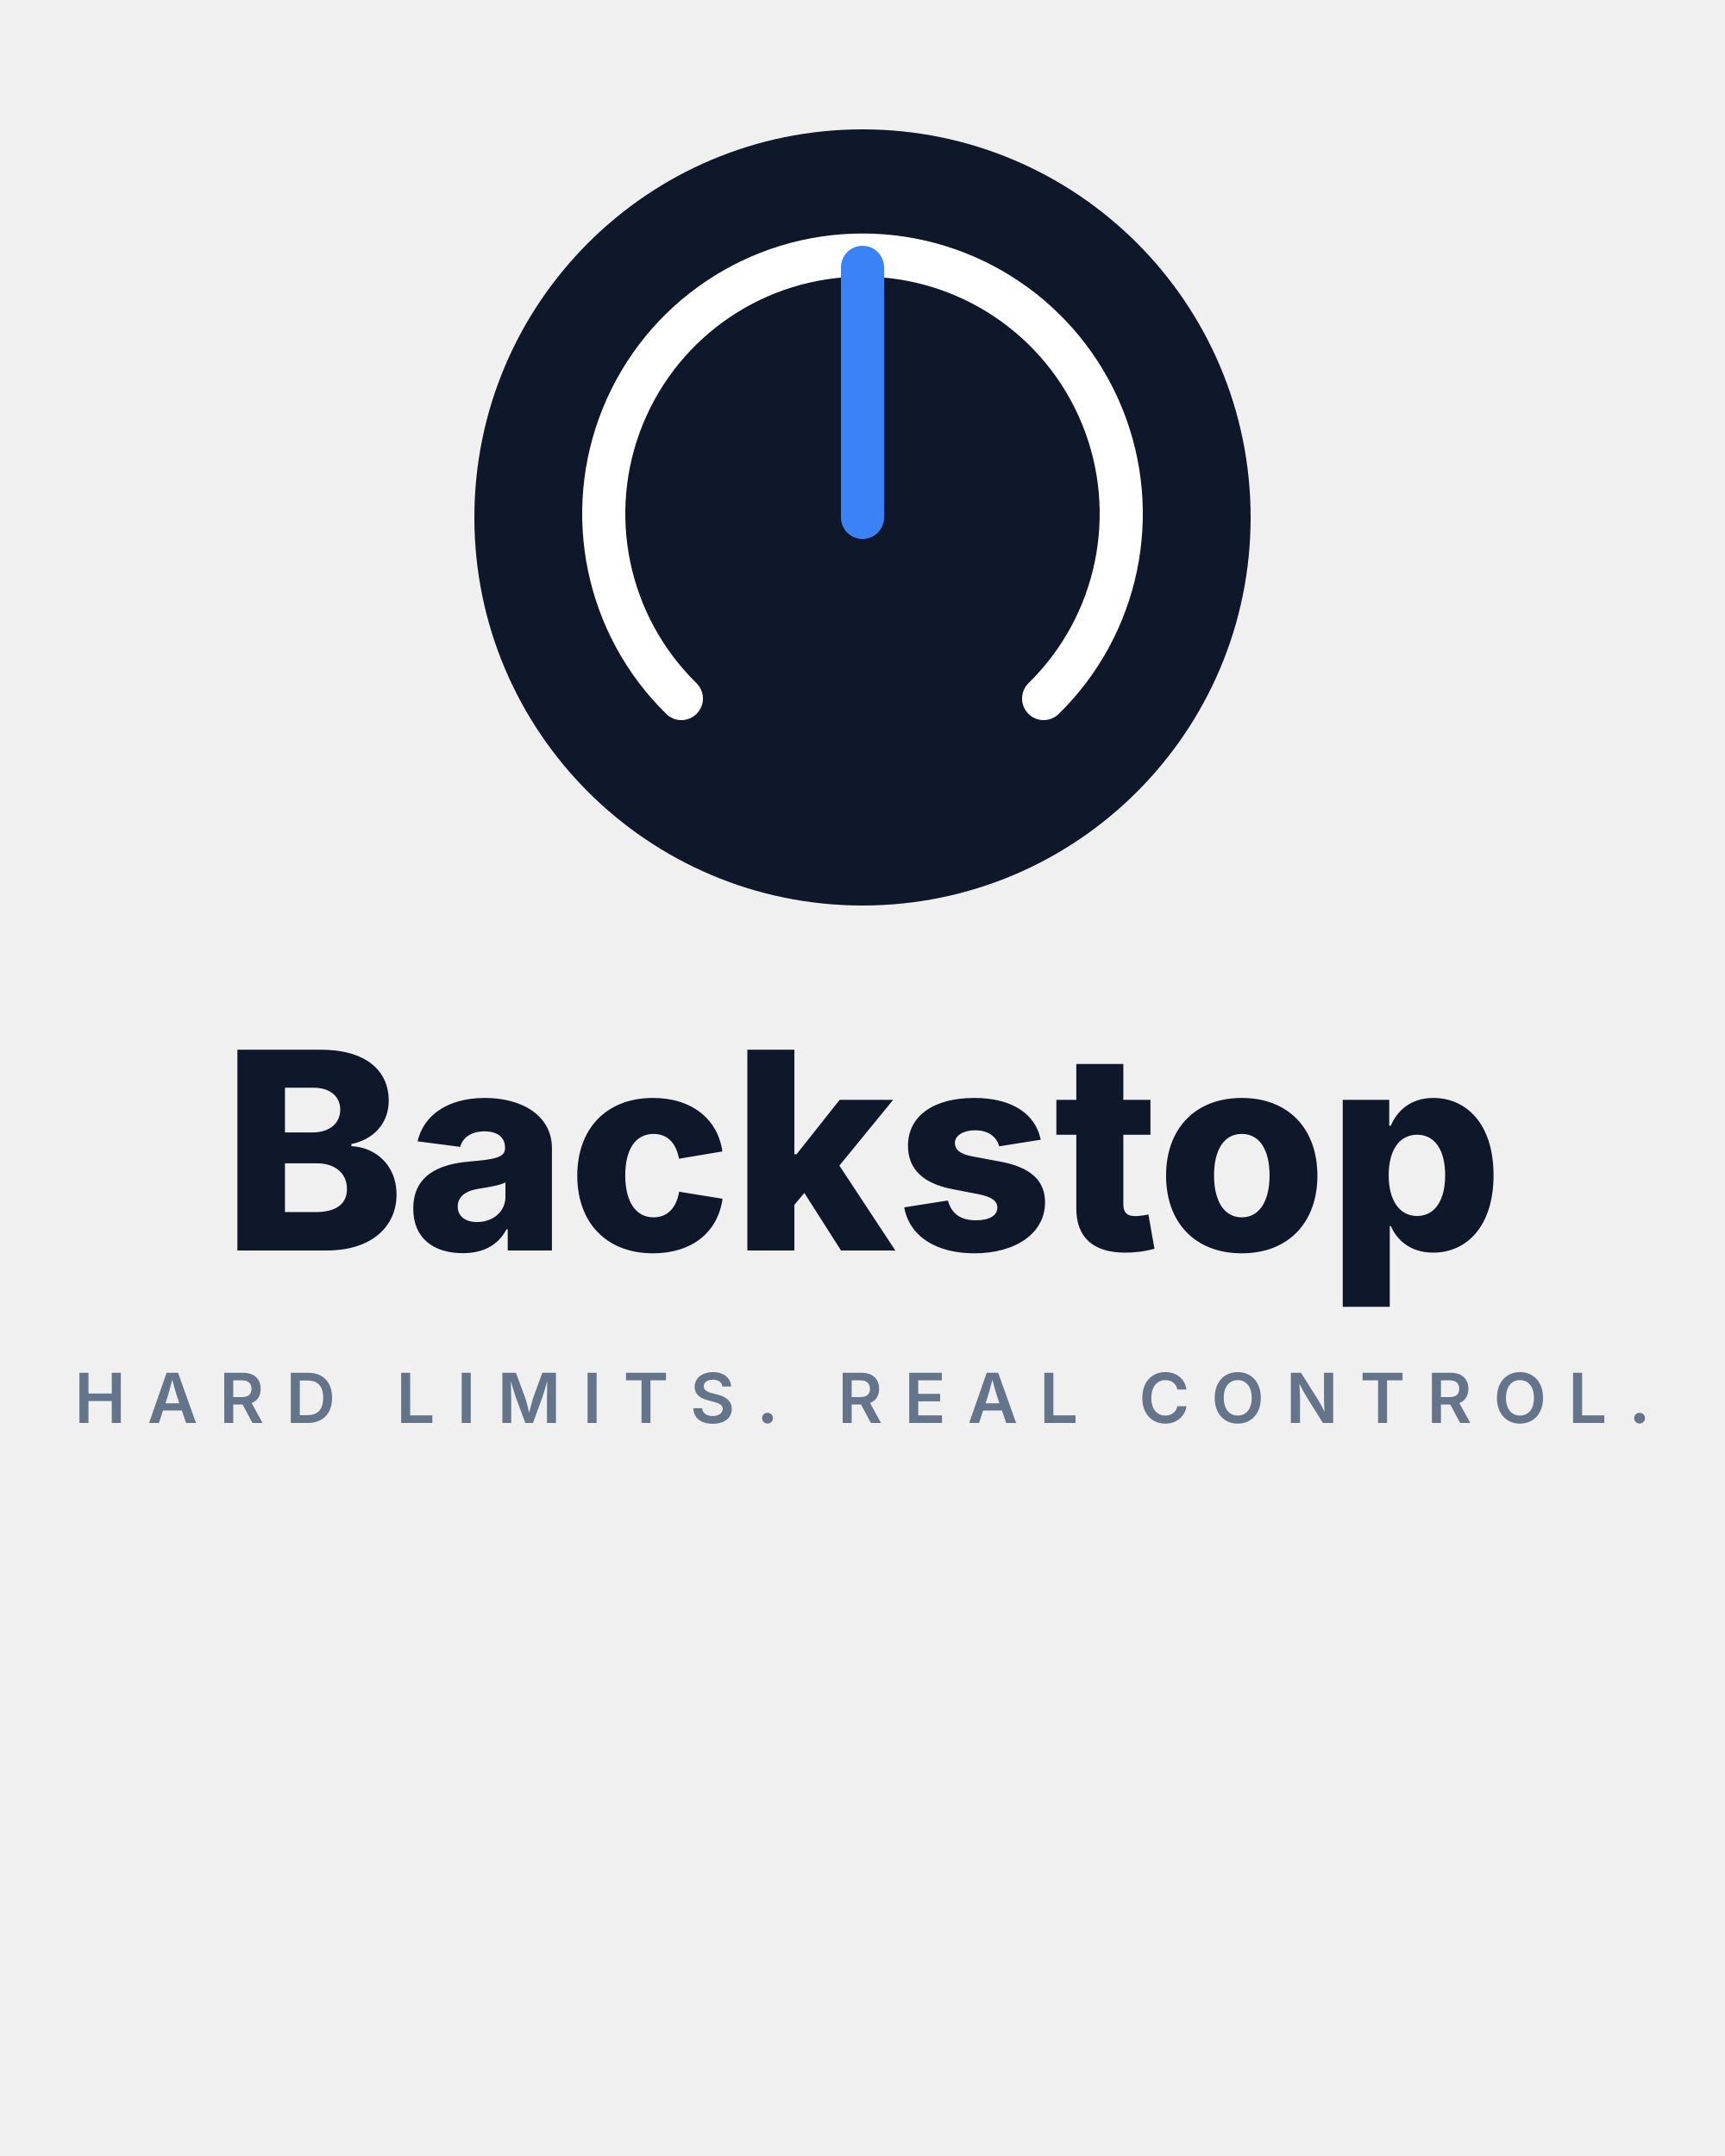
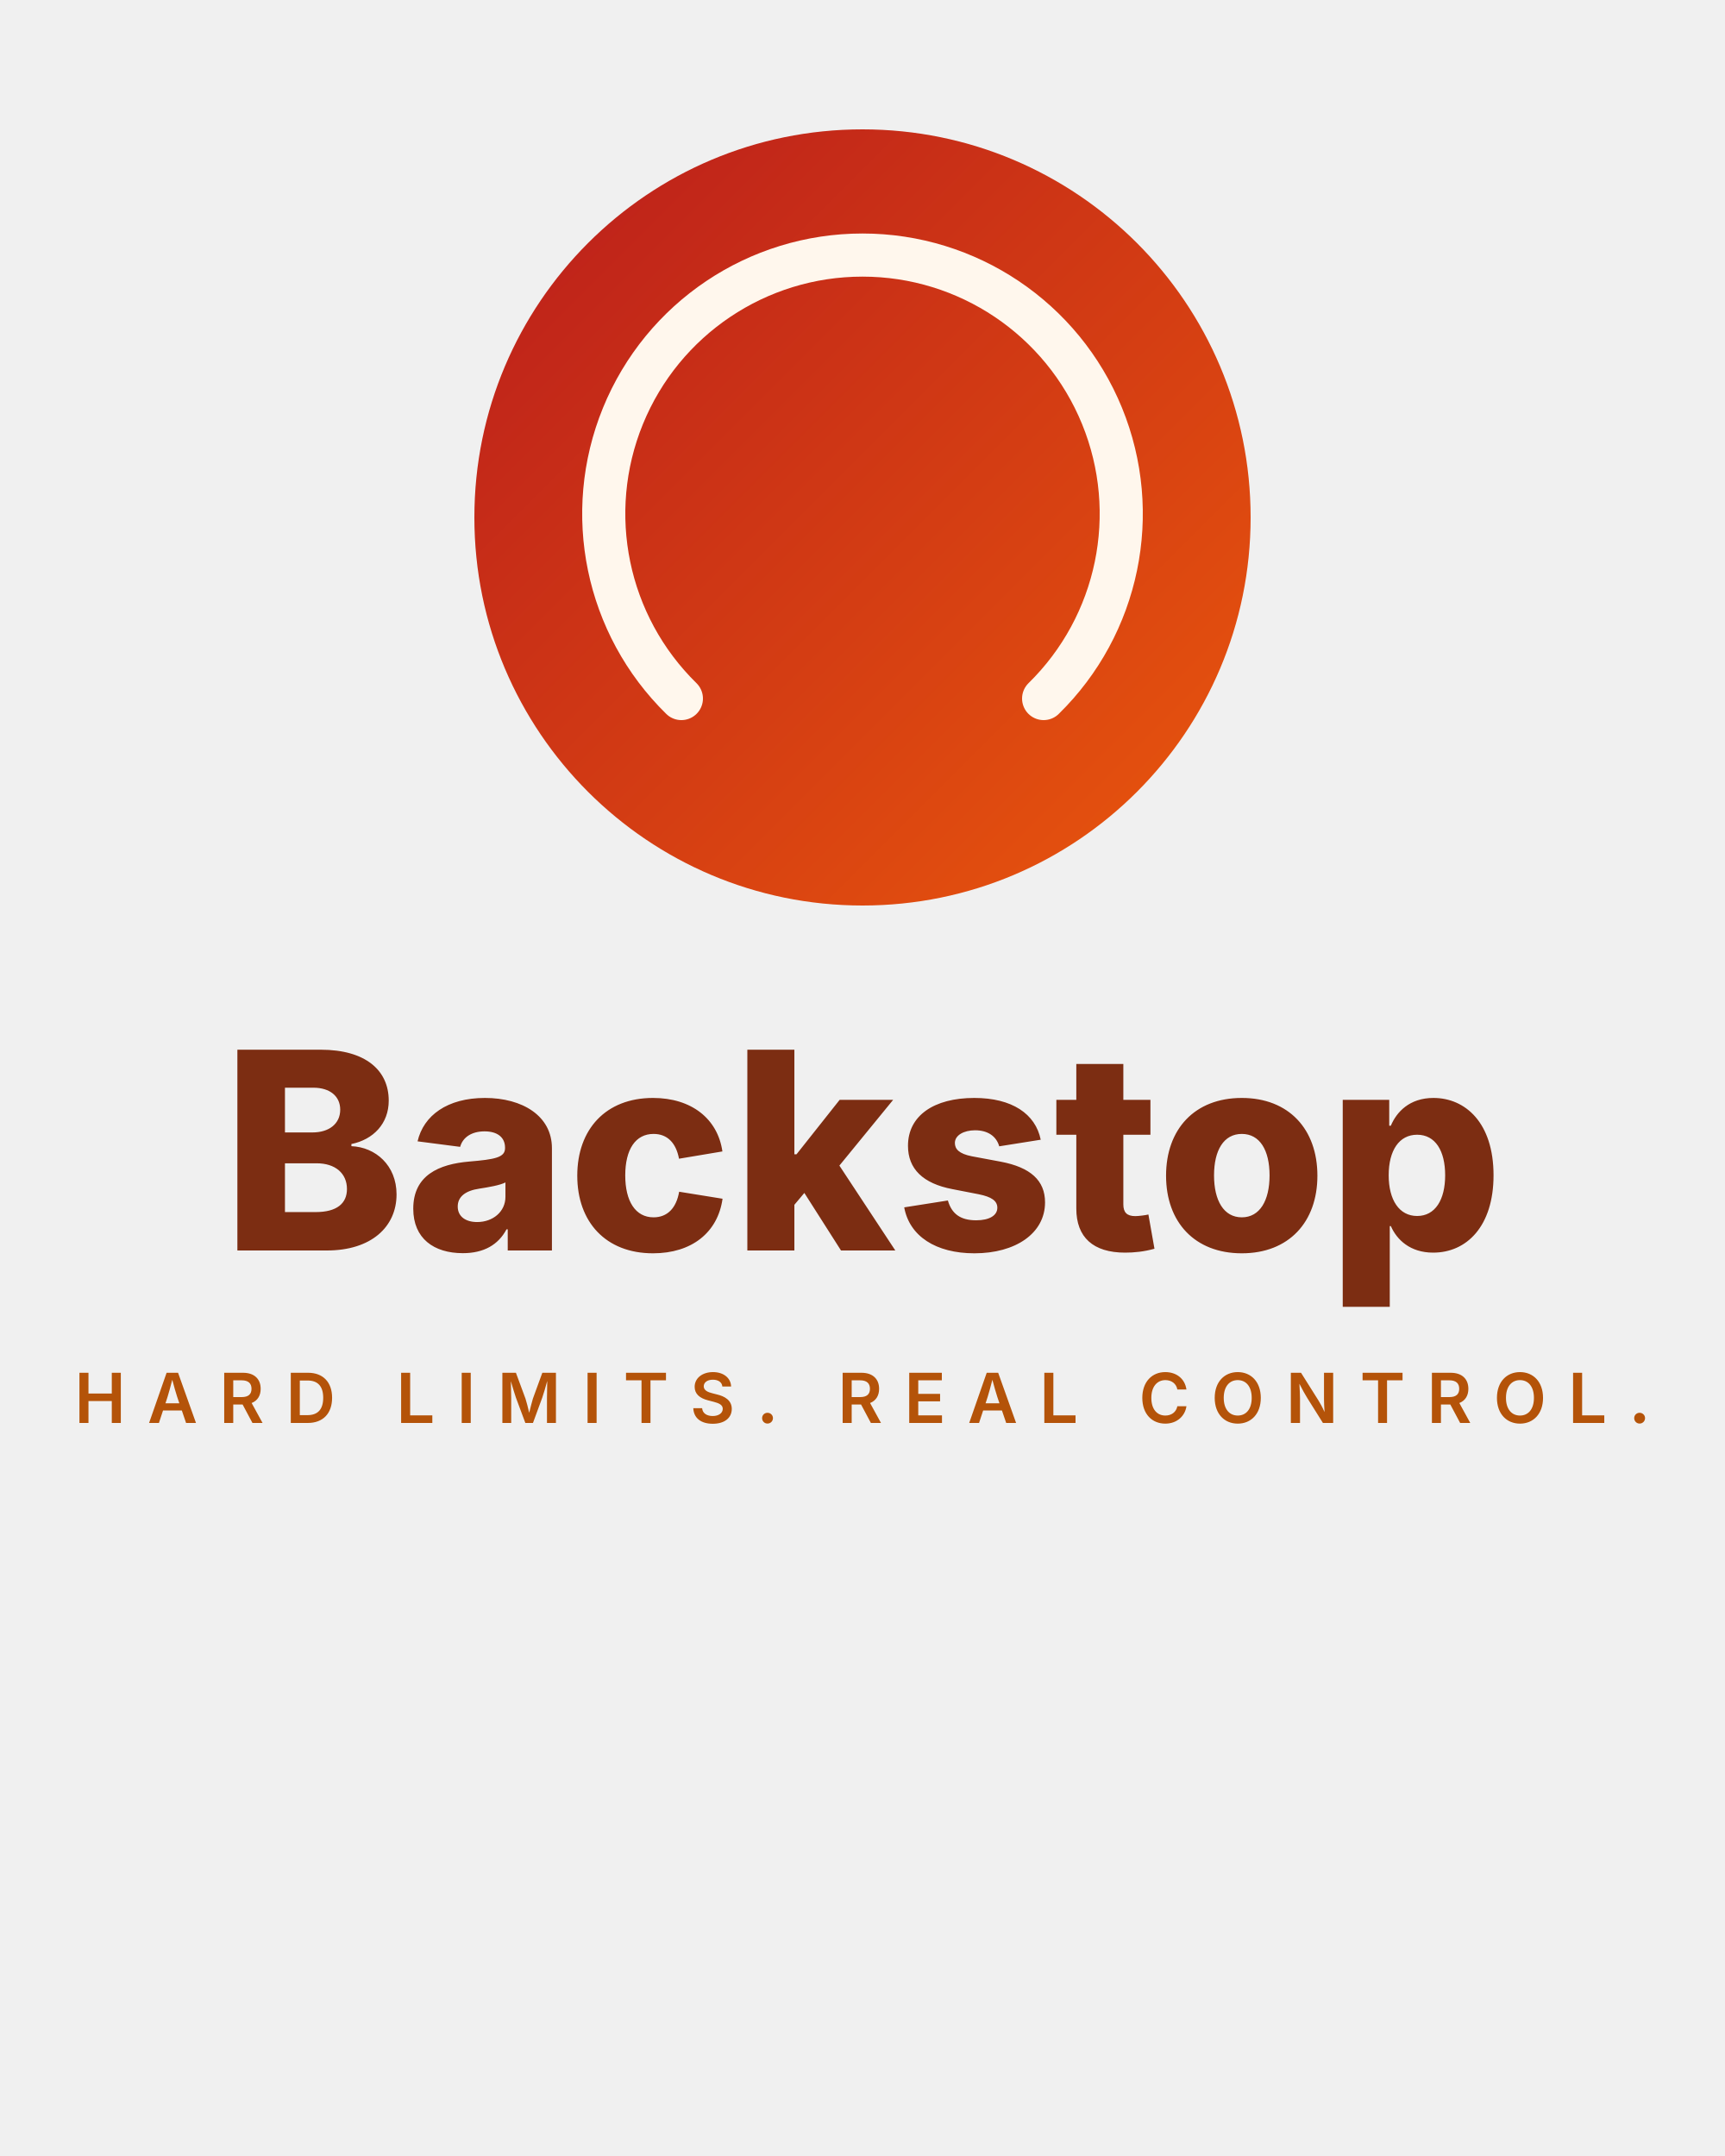
<svg xmlns="http://www.w3.org/2000/svg" viewBox="0 0 400 500">
-   <circle cx="200" cy="120" r="90" fill="#0f172a" />
-   <path d="M 158 162 A 60 60 0 1 1 242 162" fill="none" stroke="#ffffff" stroke-width="10" stroke-linecap="round" />
-   <line x1="200" y1="120" x2="200" y2="62" stroke="#3b82f6" stroke-width="10" stroke-linecap="round" />
-   <text x="200" y="290" text-anchor="middle" font-family="Inter, system-ui, sans-serif" font-size="64" font-weight="800" fill="#0f172a">Backstop</text>
-   <text x="200" y="330" text-anchor="middle" font-family="Inter, system-ui, sans-serif" font-size="16" font-weight="600" letter-spacing="5" fill="#64748b">HARD LIMITS. REAL CONTROL.</text>
+   <defs>
+     <linearGradient id="warmDial" x1="0" y1="0" x2="1" y2="1">
+       <stop offset="0" stop-color="#B91C1C" />
+       <stop offset="1" stop-color="#EA580C" />
+     </linearGradient>
+     <linearGradient id="warmNeedle" x1="0" y1="1" x2="0" y2="0">
+       <stop offset="0" stop-color="#EF4444" />
+       <stop offset="1" stop-color="#FDE047" />
+     </linearGradient>
+   </defs>
+   <circle cx="200" cy="120" r="90" fill="url(#warmDial)" />
+   <path d="M 158 162 A 60 60 0 1 1 242 162" fill="none" stroke="#FFF7ED" stroke-width="10" stroke-linecap="round" />
+   <line x1="200" y1="120" x2="200" y2="62" stroke="url(#warmNeedle)" stroke-width="10" stroke-linecap="round" />
+   <text x="200" y="290" text-anchor="middle" font-family="Inter, system-ui, sans-serif" font-size="64" font-weight="800" fill="#7C2D12">Backstop</text>
+   <text x="200" y="330" text-anchor="middle" font-family="Inter, system-ui, sans-serif" font-size="16" font-weight="600" letter-spacing="5" fill="#B45309">HARD LIMITS. REAL CONTROL.</text>
</svg>
